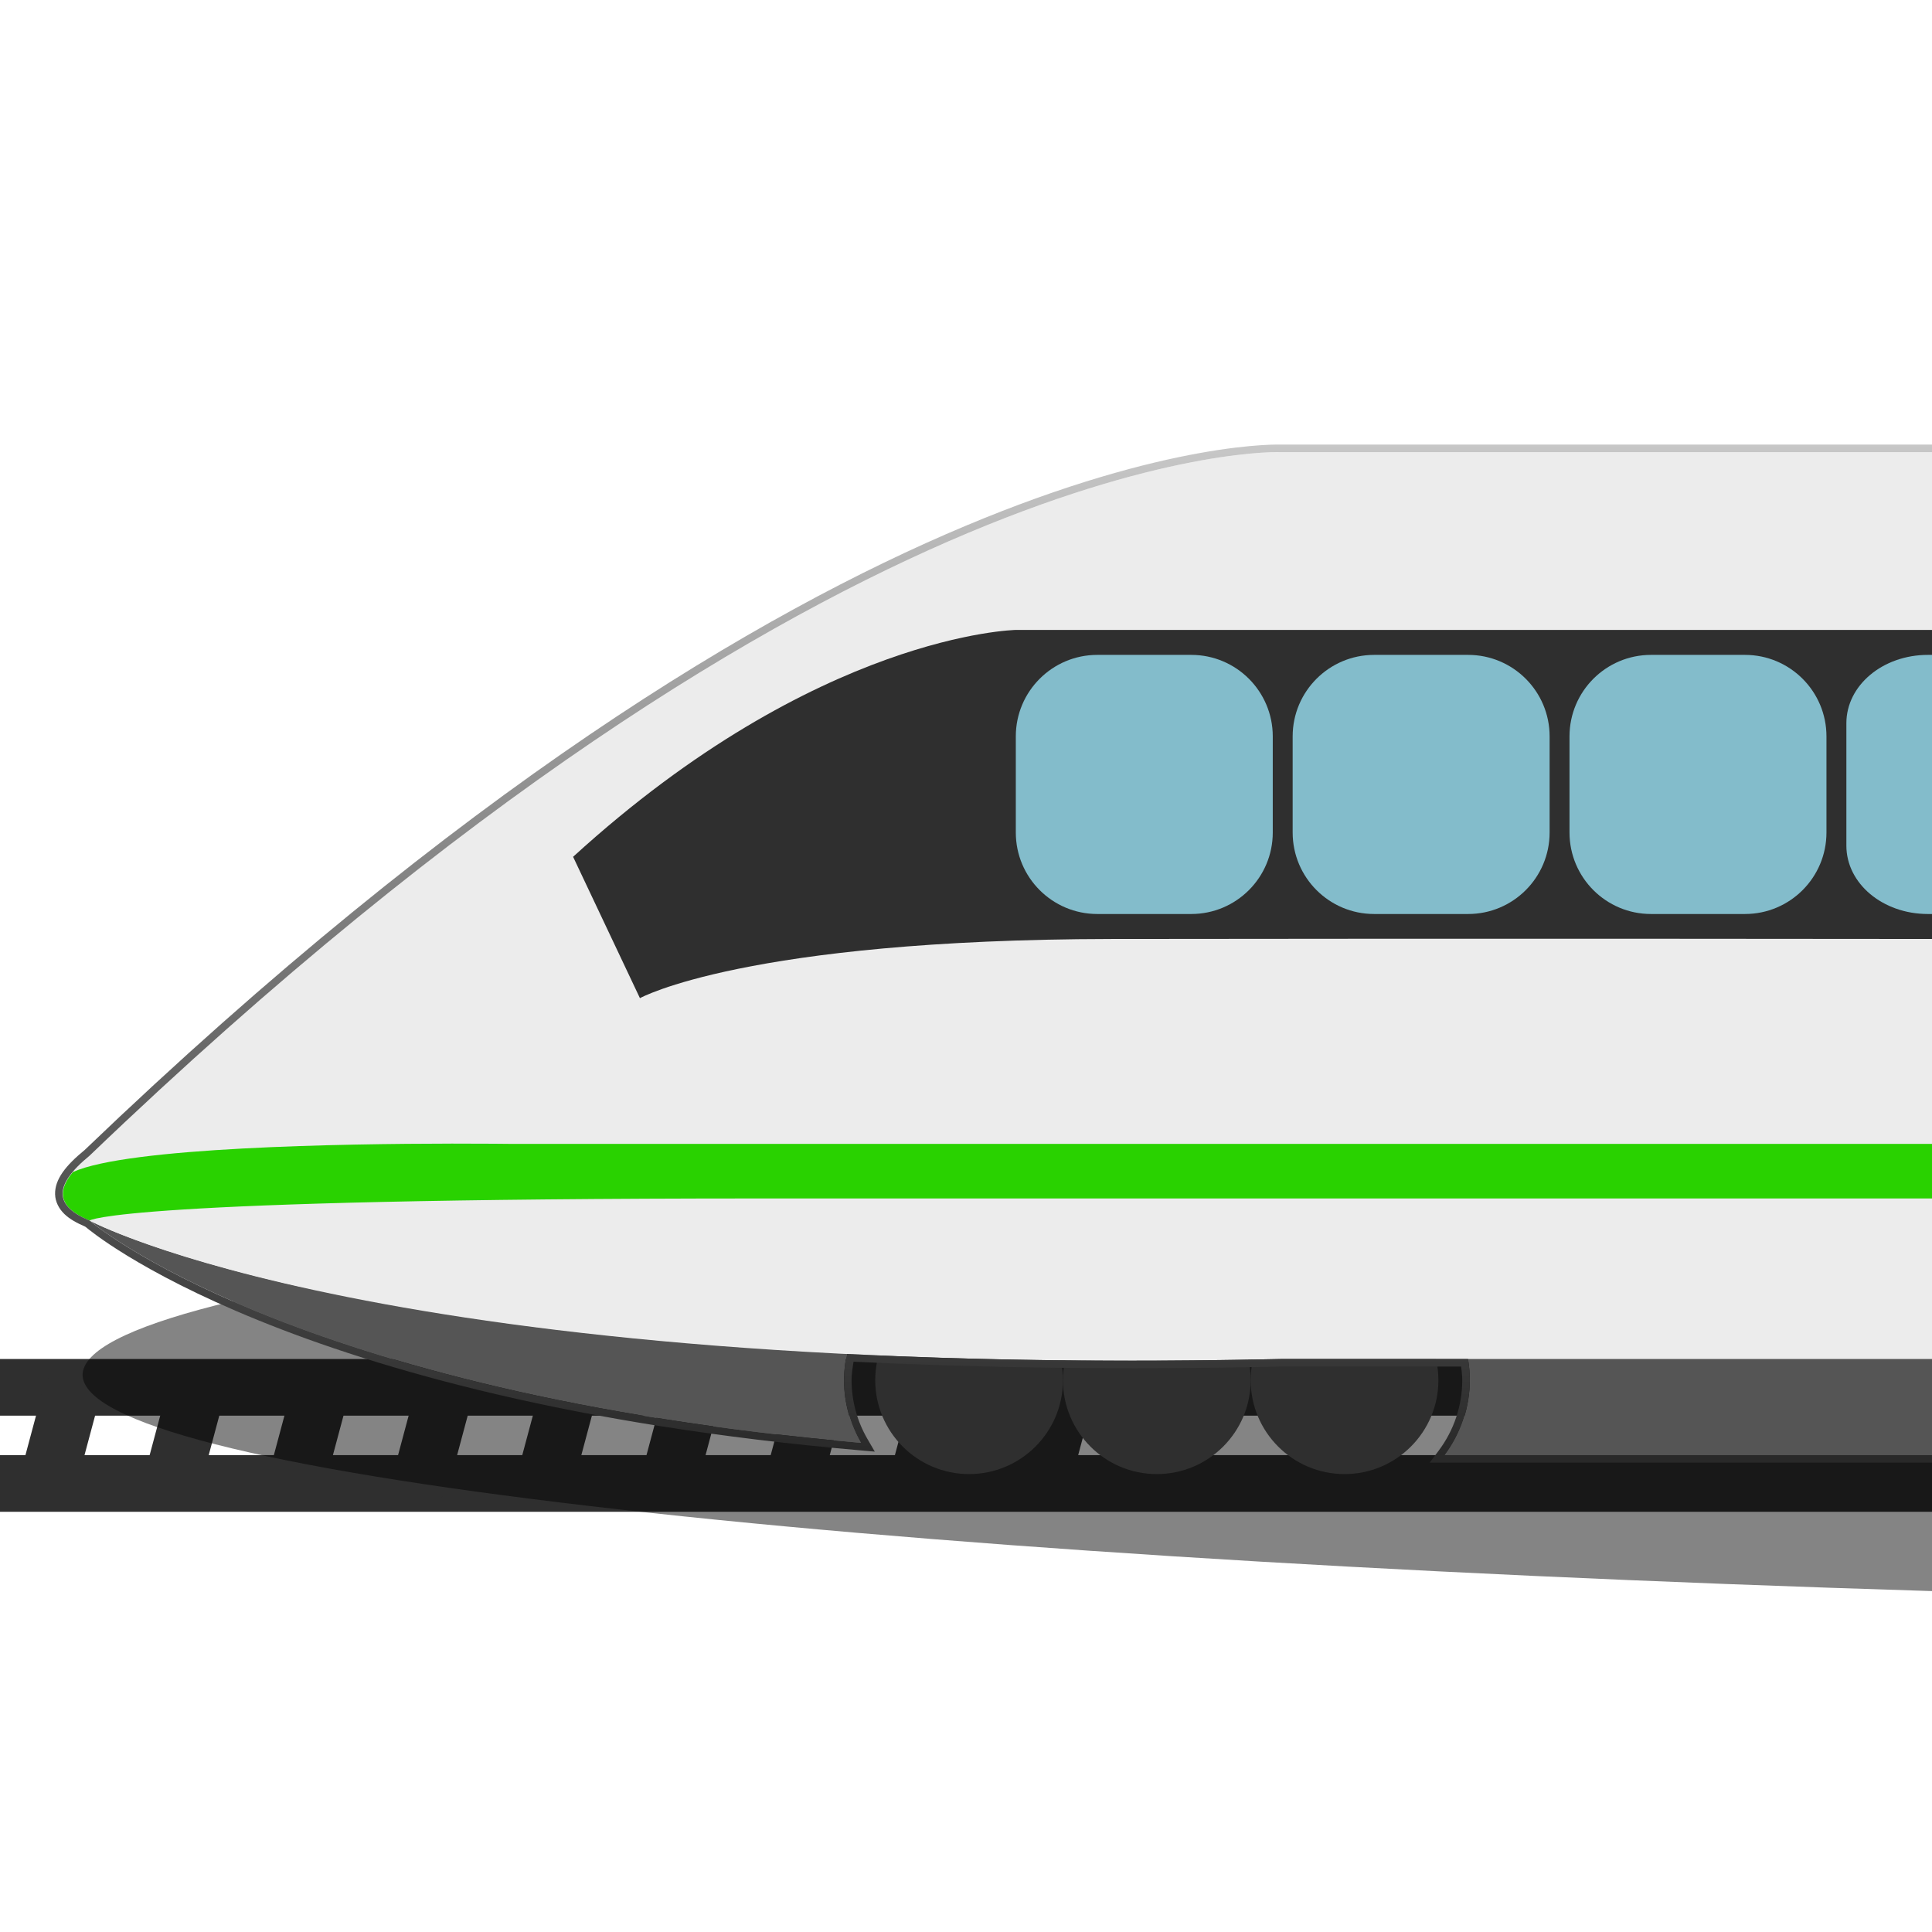
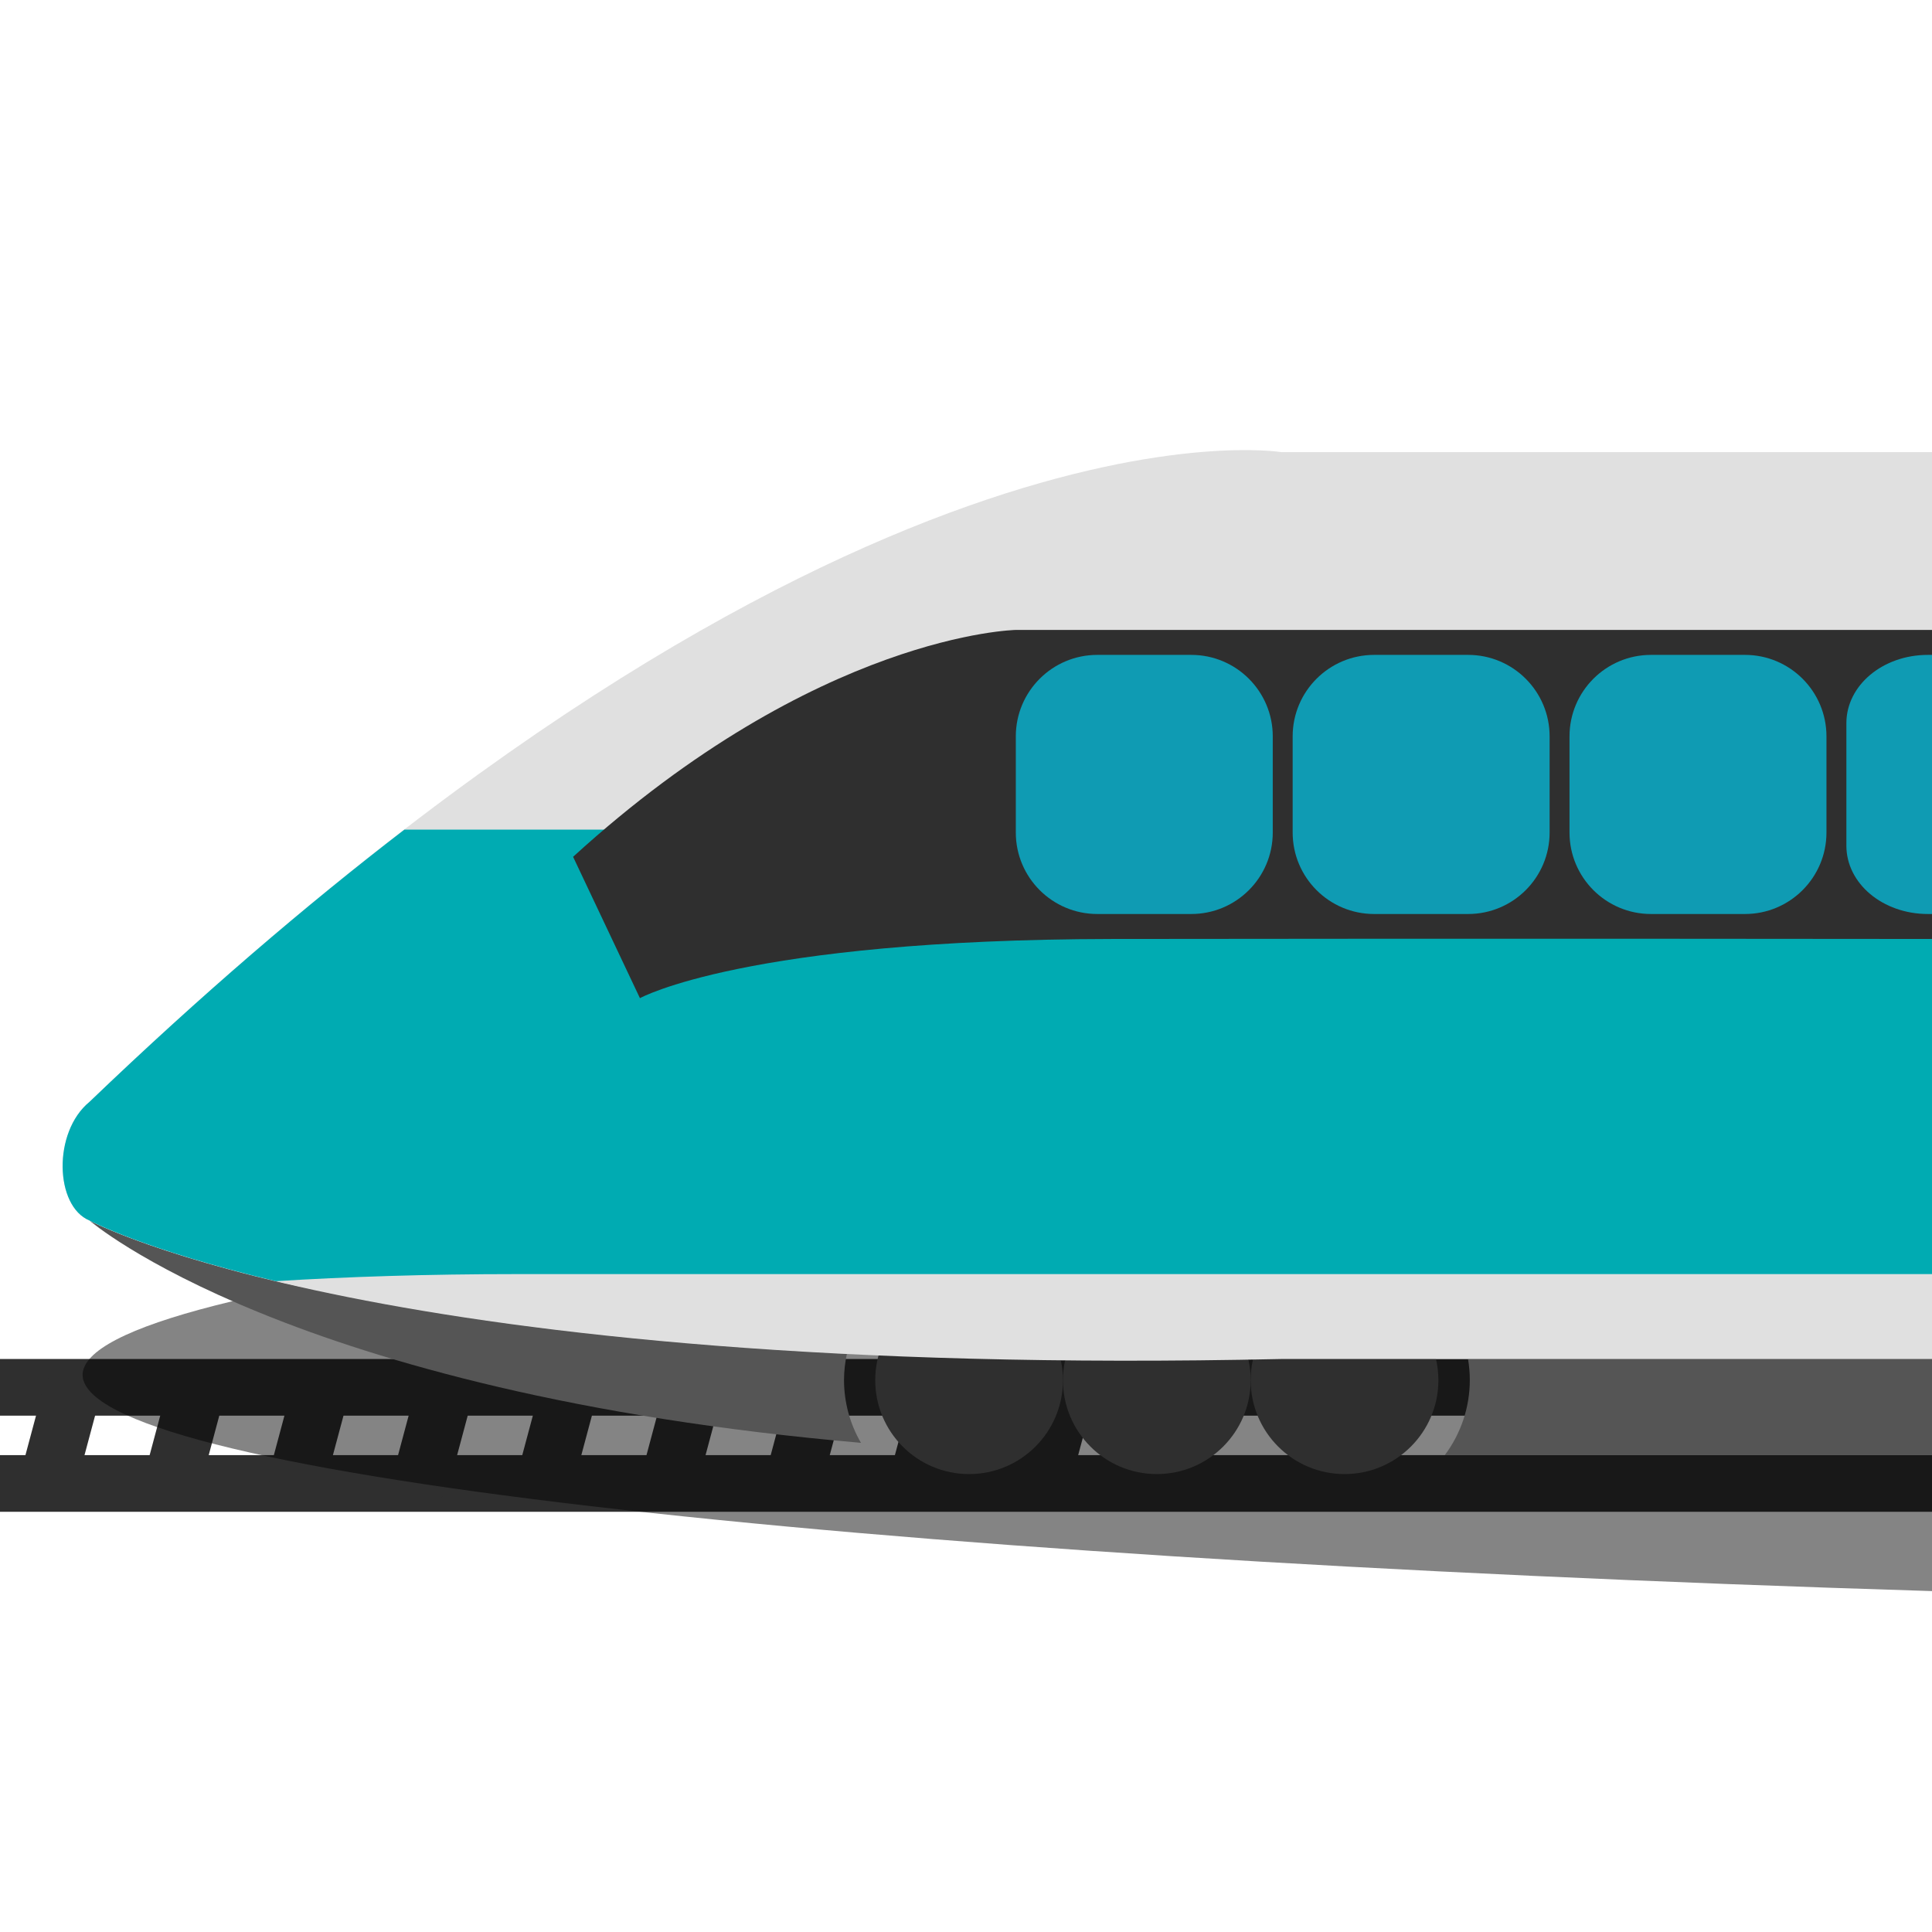
<svg xmlns="http://www.w3.org/2000/svg" xmlns:xlink="http://www.w3.org/1999/xlink" width="128" height="128" style="enable-background:new 0 0 128 128;" version="1.1" id="svg39">
  <defs id="defs43">
-     <linearGradient id="linearGradient4364">
-       <stop style="stop-color:#292929;stop-opacity:1" offset="0" id="stop4360" />
-       <stop style="stop-color:#c7c7c7;stop-opacity:1" offset="1" id="stop4362" />
-     </linearGradient>
    <defs id="defs3">
      <path id="SVGID_1_" d="M 120.97,44.09 C 115.03,40 108.98,36.08 102.87,32.25 93.38,26.32 83.5,19.93 72.35,17.76 65.5,16.42 56.8,16.5 50.16,18.99 45.76,20.64 41.63,23.29 38.51,26.83 32.94,33.17 29.54,40.51 26.72,48.4 22.78,59.42 13.13,63.41 7.36,73.23 4.79,77.63 3.5,85.33 3.94,90.45 c 1.97,22.61 36,23.19 50.82,20.66 7.64,-1.3 15.65,-5.17 19.33,-7.53 8.32,-5.35 14.6,-12.75 14.6,-12.75 l 35.45,-34.9 c 0,0 0,-5.12 0,-6.9 0,-3.71 -3.17,-4.94 -3.17,-4.94 z" />
    </defs>
    <clipPath id="SVGID_2_">
      <use style="overflow:visible" xlink:href="#SVGID_1_" id="use7" x="0" y="0" width="100%" height="100%" />
    </clipPath>
    <defs id="defs21">
      <path id="SVGID_3_" d="m 42.14,38.36 c 1.03,2.01 4.46,1.94 6.32,2.03 3.2,0.17 6.32,0.21 9.47,0.07 2.78,-0.11 4.94,-0.23 7.26,-1.93 1.61,-1.18 3.11,-2.29 4.8,-3.12 2.36,-1.15 4.41,0 5.2,2.95 0.43,1.63 0.47,3.55 0.16,5.26 -1.65,9.01 -7.48,17.25 -15.94,19.45 -2.83,0.73 -5.75,0.96 -8.67,0.95 -5.62,-0.01 -12.18,-0.29 -17.38,-2.75 -2.67,-1.27 -4.05,-3.28 -4.05,-6.8 -0.01,-3.73 1.43,-7.53 3.15,-10.73 0.77,-1.43 1.52,-3.05 2.46,-4.29 1.15,-1.53 2.77,-3.31 4.36,-4.09 2.77,-1.39 2.07,0.73 2.77,2.79 0.02,0.07 0.05,0.14 0.09,0.21 z" />
    </defs>
    <clipPath id="SVGID_4_">
      <use style="overflow:visible" xlink:href="#SVGID_3_" id="use25" x="0" y="0" width="100%" height="100%" />
    </clipPath>
-     <linearGradient xlink:href="#linearGradient4364" id="linearGradient4366" x1="95.721" y1="96.406" x2="95.721" y2="29.455" gradientUnits="userSpaceOnUse" />
  </defs>
  <g id="g4629">
    <rect style="vector-effect:none;fill:#2f2f2f;fill-opacity:1;stroke:none;stroke-width:5.08;stroke-miterlimit:4;stroke-dasharray:none;stroke-opacity:1" id="rect4532" width="128" height="3.754" x="0" y="90.037" />
    <rect y="96.406" x="0" height="3.754" width="128" id="rect4530" style="vector-effect:none;fill:#2f2f2f;fill-opacity:1;stroke:none;stroke-width:5.08;stroke-miterlimit:4;stroke-dasharray:none;stroke-opacity:1" />
    <g id="g4615">
      <path style="opacity:1;vector-effect:none;fill:none;fill-opacity:1;fill-rule:evenodd;stroke:#2f2f2f;stroke-width:3.78;stroke-linecap:round;stroke-linejoin:round;stroke-miterlimit:4;stroke-dasharray:none;stroke-dashoffset:0;stroke-opacity:1" d="M 3.268,97.803 4.684,92.518" id="path4534" />
      <path id="path4536" d="m 11.497,97.803 1.416,-5.285" style="opacity:1;vector-effect:none;fill:none;fill-opacity:1;fill-rule:evenodd;stroke:#2f2f2f;stroke-width:3.78;stroke-linecap:round;stroke-linejoin:round;stroke-miterlimit:4;stroke-dasharray:none;stroke-dashoffset:0;stroke-opacity:1" />
      <path style="opacity:1;vector-effect:none;fill:none;fill-opacity:1;fill-rule:evenodd;stroke:#2f2f2f;stroke-width:3.78;stroke-linecap:round;stroke-linejoin:round;stroke-miterlimit:4;stroke-dasharray:none;stroke-dashoffset:0;stroke-opacity:1" d="m 19.726,97.803 1.416,-5.285" id="path4538" />
      <path id="path4540" d="m 27.955,97.803 1.416,-5.285" style="opacity:1;vector-effect:none;fill:none;fill-opacity:1;fill-rule:evenodd;stroke:#2f2f2f;stroke-width:3.78;stroke-linecap:round;stroke-linejoin:round;stroke-miterlimit:4;stroke-dasharray:none;stroke-dashoffset:0;stroke-opacity:1" />
      <path style="opacity:1;vector-effect:none;fill:none;fill-opacity:1;fill-rule:evenodd;stroke:#2f2f2f;stroke-width:3.78;stroke-linecap:round;stroke-linejoin:round;stroke-miterlimit:4;stroke-dasharray:none;stroke-dashoffset:0;stroke-opacity:1" d="m 36.184,97.803 1.416,-5.285" id="path4542" />
      <path id="path4544" d="m 44.414,97.803 1.416,-5.285" style="opacity:1;vector-effect:none;fill:none;fill-opacity:1;fill-rule:evenodd;stroke:#2f2f2f;stroke-width:3.78;stroke-linecap:round;stroke-linejoin:round;stroke-miterlimit:4;stroke-dasharray:none;stroke-dashoffset:0;stroke-opacity:1" />
      <path style="opacity:1;vector-effect:none;fill:none;fill-opacity:1;fill-rule:evenodd;stroke:#2f2f2f;stroke-width:3.78;stroke-linecap:round;stroke-linejoin:round;stroke-miterlimit:4;stroke-dasharray:none;stroke-dashoffset:0;stroke-opacity:1" d="m 52.643,97.803 1.416,-5.285" id="path4589" />
      <path id="path4591" d="M 60.872,97.803 62.288,92.518" style="opacity:1;vector-effect:none;fill:none;fill-opacity:1;fill-rule:evenodd;stroke:#2f2f2f;stroke-width:3.78;stroke-linecap:round;stroke-linejoin:round;stroke-miterlimit:4;stroke-dasharray:none;stroke-dashoffset:0;stroke-opacity:1" />
      <path style="opacity:1;vector-effect:none;fill:none;fill-opacity:1;fill-rule:evenodd;stroke:#2f2f2f;stroke-width:3.78;stroke-linecap:round;stroke-linejoin:round;stroke-miterlimit:4;stroke-dasharray:none;stroke-dashoffset:0;stroke-opacity:1" d="m 69.101,97.803 1.416,-5.285" id="path4593" />
    </g>
  </g>
  <path style="vector-effect:none;fill:#000000;fill-opacity:0.484;stroke:none;stroke-width:5.08;stroke-miterlimit:4;stroke-dasharray:none;stroke-opacity:1" d="M 128 76.762 A 190.749 15.353 0 0 0 5.471 91.094 A 190.749 15.353 0 0 0 128 105.414 L 128 76.762 z " id="path4528" />
  <path style="vector-effect:none;fill:#555555;fill-opacity:1;stroke:none;stroke-width:1" d="m 97.26,90.037 a 8.301,8.301 0 0 1 0.119,1.406 8.301,8.301 0 0 1 -1.658,4.963 H 128 v -6.369 z" id="path4507" />
  <path style="vector-effect:none;fill:#555555;fill-opacity:1;stroke:none;stroke-width:1" d="m 5.93,80.863 c 0,0 13.171,11.429 51.111,14.729 a 8.288,8.288 0 0 1 -1.123,-4.148 8.288,8.288 0 0 1 0.193,-1.758 C 18.939,87.832 5.93,80.863 5.93,80.863 Z" id="path4509" />
  <g id="g4555">
    <circle r="6.218" cy="91.443" cx="64.205" id="path4414" style="vector-effect:none;fill:#2f2f2f;fill-opacity:1;stroke:none" />
    <circle style="vector-effect:none;fill:#2f2f2f;fill-opacity:1;stroke:none" id="circle4416" cx="76.642" cy="91.443" r="6.218" />
    <circle r="6.218" cy="91.443" cx="89.079" id="circle4418" style="vector-effect:none;fill:#2f2f2f;fill-opacity:1;stroke:none" />
  </g>
-   <path style="vector-effect:none;fill:#ececec;fill-opacity:1;stroke:none;stroke-width:1" d="m 84.889,29.955 c 0,0 -29.032,-1.252 -78.96,46.617 -2.448,2.005 -2.298,3.342 0,4.291 0,0 19.385,10.48 78.96,9.175 H 128 V 29.955 Z" id="rect4393" />
+   <path style="vector-effect:none;fill:#e0e0e0;fill-opacity:1;stroke:none;stroke-width:1" d="m 84.889,29.955 c 0,0 -29.032,-4.823 -78.96,43.046 -2.448,2.005 -2.298,6.913 0,7.862 0,0 19.385,10.48 78.96,9.175 H 128 V 29.955 Z" id="rect4393" />
+   <path style="opacity:1;vector-effect:none;fill:#00abb2;fill-opacity:1;fill-rule:evenodd;stroke:none;stroke-width:11.847;stroke-linecap:round;stroke-linejoin:round;stroke-miterlimit:4;stroke-dasharray:none;stroke-dashoffset:0;stroke-opacity:1" d="M 26.791 54.965 C 20.314 59.944 13.359 65.877 5.93 73 C 3.482 75.005 3.631 79.914 5.93 80.863 C 5.93 80.863 9.526 82.785 18.271 84.881 C 22.984 84.588 28.255 84.412 34.273 84.412 L 128 84.412 L 128 54.965 L 26.791 54.965 z " id="path4517" />
  <path style="opacity:1;vector-effect:none;fill:#2f2f2f;fill-opacity:1;fill-rule:evenodd;stroke:none;stroke-width:3.78;stroke-linecap:round;stroke-linejoin:round;stroke-miterlimit:4;stroke-dasharray:none;stroke-dashoffset:0;stroke-opacity:1" d="m 128,41.734 -60.7,5e-4 c 0,0 -13.117,0.233 -29.331,15.031 l 4.428,9.365 c 0,0 6.974,-3.884 31.242,-3.921 C 97.908,62.172 128,62.209 128,62.209 Z" id="path4515" />
-   <rect style="vector-effect:none;fill:#83bccb;fill-opacity:1;stroke:none;stroke-width:1" id="rect4408" width="17.024" height="17.167" x="85.642" y="43.388" rx="5.4" ry="5.4" />
-   <rect ry="5.4" rx="5.4" y="43.388" x="103.984" height="17.167" width="17.024" id="rect4410" style="vector-effect:none;fill:#83bccb;fill-opacity:1;stroke:none;stroke-width:1" />
-   <path style="vector-effect:none;fill:#83bccb;fill-opacity:1;stroke:none;stroke-width:1" d="m 127.727,43.388 c -2.992,0 -5.4,2.02 -5.4,4.528 v 8.111 c 0,2.508 2.409,4.528 5.4,4.528 H 128 V 43.388 Z" id="rect4412" />
-   <rect ry="5.4" rx="5.4" y="43.388" x="67.3" height="17.167" width="17.024" id="rect4511" style="vector-effect:none;fill:#83bccb;fill-opacity:1;stroke:none;stroke-width:1" />
-   <path style="opacity:1;vector-effect:none;fill:#29d200;fill-opacity:1;fill-rule:evenodd;stroke:none;stroke-width:3.78;stroke-linecap:round;stroke-linejoin:round;stroke-miterlimit:4;stroke-dasharray:none;stroke-dashoffset:0;stroke-opacity:1" d="m 29.881,75.768 c -6.995,0.007 -21.409,0.227 -25.051,1.883 -1.183,1.42 -0.756,2.446 1.1,3.213 0,0 1.771,-1.463 44.375,-1.463 H 128 V 75.785 H 33.727 c 0,0 -1.508,-0.02 -3.846,-0.018 z" id="path4517" />
-   <path style="color:#000000;font-style:normal;font-variant:normal;font-weight:normal;font-stretch:normal;font-size:medium;line-height:normal;font-family:sans-serif;font-variant-ligatures:normal;font-variant-position:normal;font-variant-caps:normal;font-variant-numeric:normal;font-variant-alternates:normal;font-variant-east-asian:normal;font-feature-settings:normal;text-indent:0;text-align:start;text-decoration:none;text-decoration-line:none;text-decoration-style:solid;text-decoration-color:#000000;letter-spacing:normal;word-spacing:normal;text-transform:none;writing-mode:lr-tb;direction:ltr;text-orientation:mixed;dominant-baseline:auto;baseline-shift:baseline;text-anchor:start;white-space:normal;shape-padding:0;clip-rule:nonzero;display:inline;overflow:visible;visibility:visible;isolation:auto;mix-blend-mode:normal;color-interpolation:sRGB;color-interpolation-filters:linearRGB;solid-color:#000000;solid-opacity:1;vector-effect:none;fill:url(#linearGradient4366);fill-opacity:1;fill-rule:nonzero;stroke:none;stroke-width:1;stroke-linecap:butt;stroke-linejoin:miter;stroke-miterlimit:4;stroke-dasharray:none;stroke-dashoffset:0;stroke-opacity:1;paint-order:stroke fill markers;filter-blend-mode:normal;filter-gaussianBlur-deviation:0;color-rendering:auto;image-rendering:auto;shape-rendering:auto;text-rendering:auto;enable-background:accumulate;opacity:1" d="M 84.91 29.455 C 84.91 29.455 83.023 29.378 79.484 30.016 C 75.946 30.653 70.719 32.003 63.938 34.852 C 50.379 40.547 30.599 52.236 5.613 76.186 C 4.343 77.226 3.624 78.141 3.65 79.127 C 3.663 79.62 3.9 80.077 4.268 80.434 C 4.609 80.765 5.083 81.025 5.637 81.264 C 5.637 81.264 5.7 81.307 5.701 81.309 C 5.824 81.413 9.132 84.224 17.068 87.453 C 25.154 90.743 37.983 94.436 56.998 96.09 L 57.957 96.174 L 57.473 95.34 C 56.785 94.157 56.422 92.814 56.418 91.445 L 56.418 91.443 L 56.418 91.441 C 56.419 91.03 56.485 90.622 56.551 90.217 C 64.794 90.615 74.171 90.772 84.889 90.537 L 96.803 90.537 C 96.838 90.838 96.879 91.14 96.879 91.443 C 96.876 93.125 96.329 94.759 95.32 96.105 L 94.721 96.906 L 128 96.906 L 128 96.406 L 95.721 96.406 A 8.301 8.301 0 0 0 97.379 91.443 A 8.301 8.301 0 0 0 97.26 90.037 L 84.889 90.037 C 73.987 90.276 64.445 90.117 56.107 89.703 A 8.288 8.288 0 0 0 55.918 91.443 A 8.288 8.288 0 0 0 57.041 95.592 C 19.101 92.292 5.93 80.863 5.93 80.863 C 3.631 79.914 3.482 78.577 5.93 76.572 C 55.857 28.703 84.889 29.955 84.889 29.955 L 128 29.955 L 128 29.455 L 84.91 29.455 z " id="path4357" />
+   <rect style="vector-effect:none;fill:#00cef1;fill-opacity:0.681;stroke:none;stroke-width:1" id="rect4408" width="17.024" height="17.167" x="85.642" y="43.388" rx="5.4" ry="5.4" />
+   <rect ry="5.4" rx="5.4" y="43.388" x="103.984" height="17.167" width="17.024" id="rect4410" style="vector-effect:none;fill:#00cef1;fill-opacity:0.681;stroke:none;stroke-width:1" />
+   <path style="vector-effect:none;fill:#00cef1;fill-opacity:0.681;stroke:none;stroke-width:1" d="m 127.727,43.388 c -2.992,0 -5.4,2.02 -5.4,4.528 v 8.111 c 0,2.508 2.409,4.528 5.4,4.528 H 128 V 43.388 Z" id="rect4412" />
+   <rect ry="5.4" rx="5.4" y="43.388" x="67.3" height="17.167" width="17.024" id="rect4511" style="vector-effect:none;fill:#00cef1;fill-opacity:0.681;stroke:none;stroke-width:1" />
</svg>
